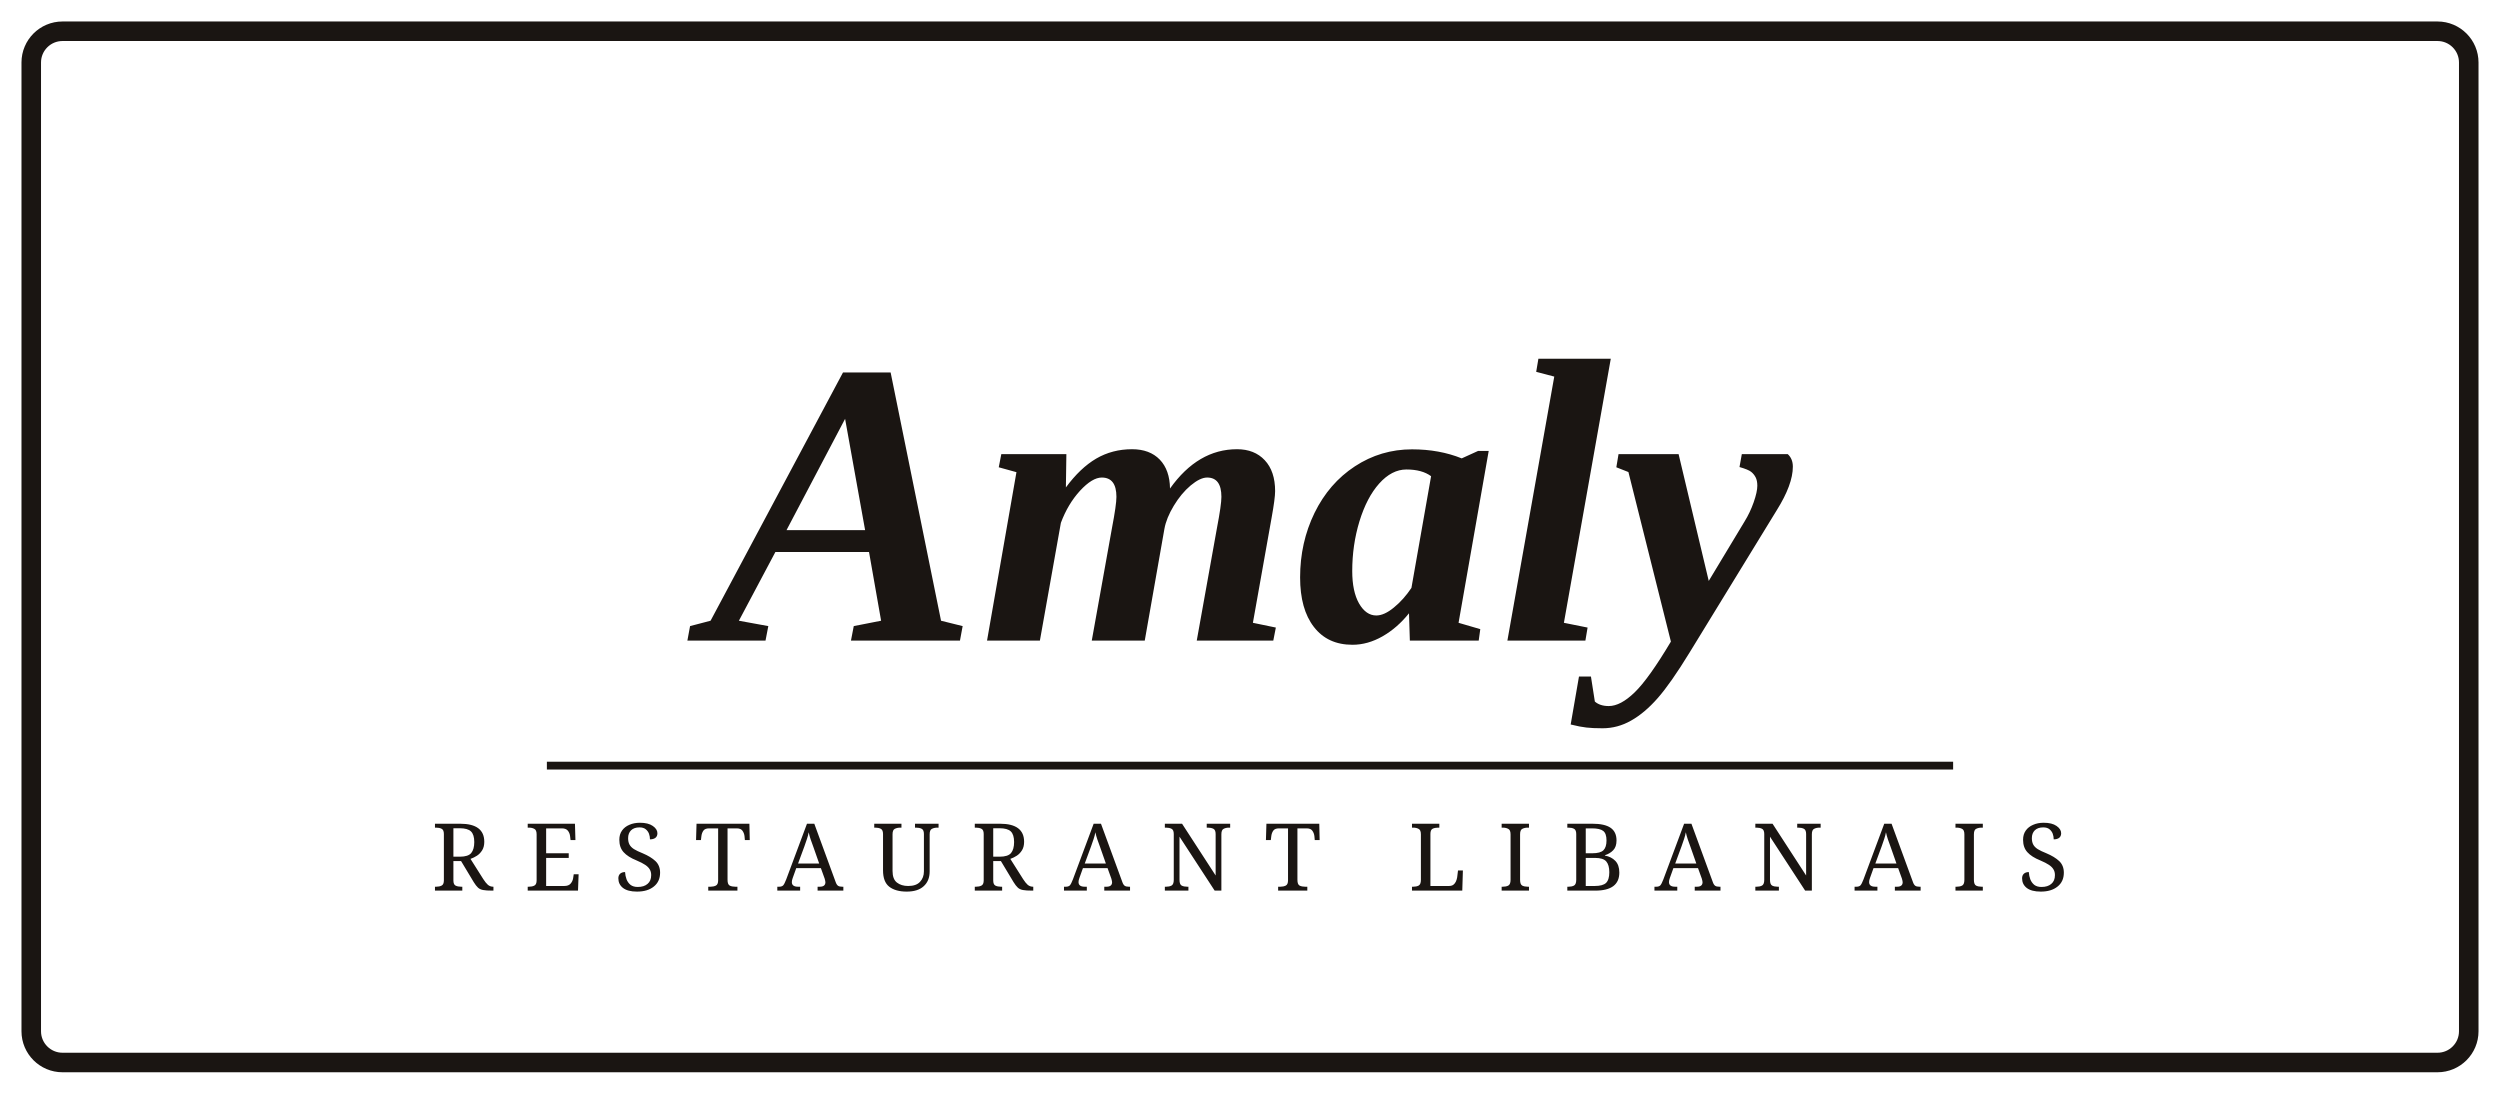
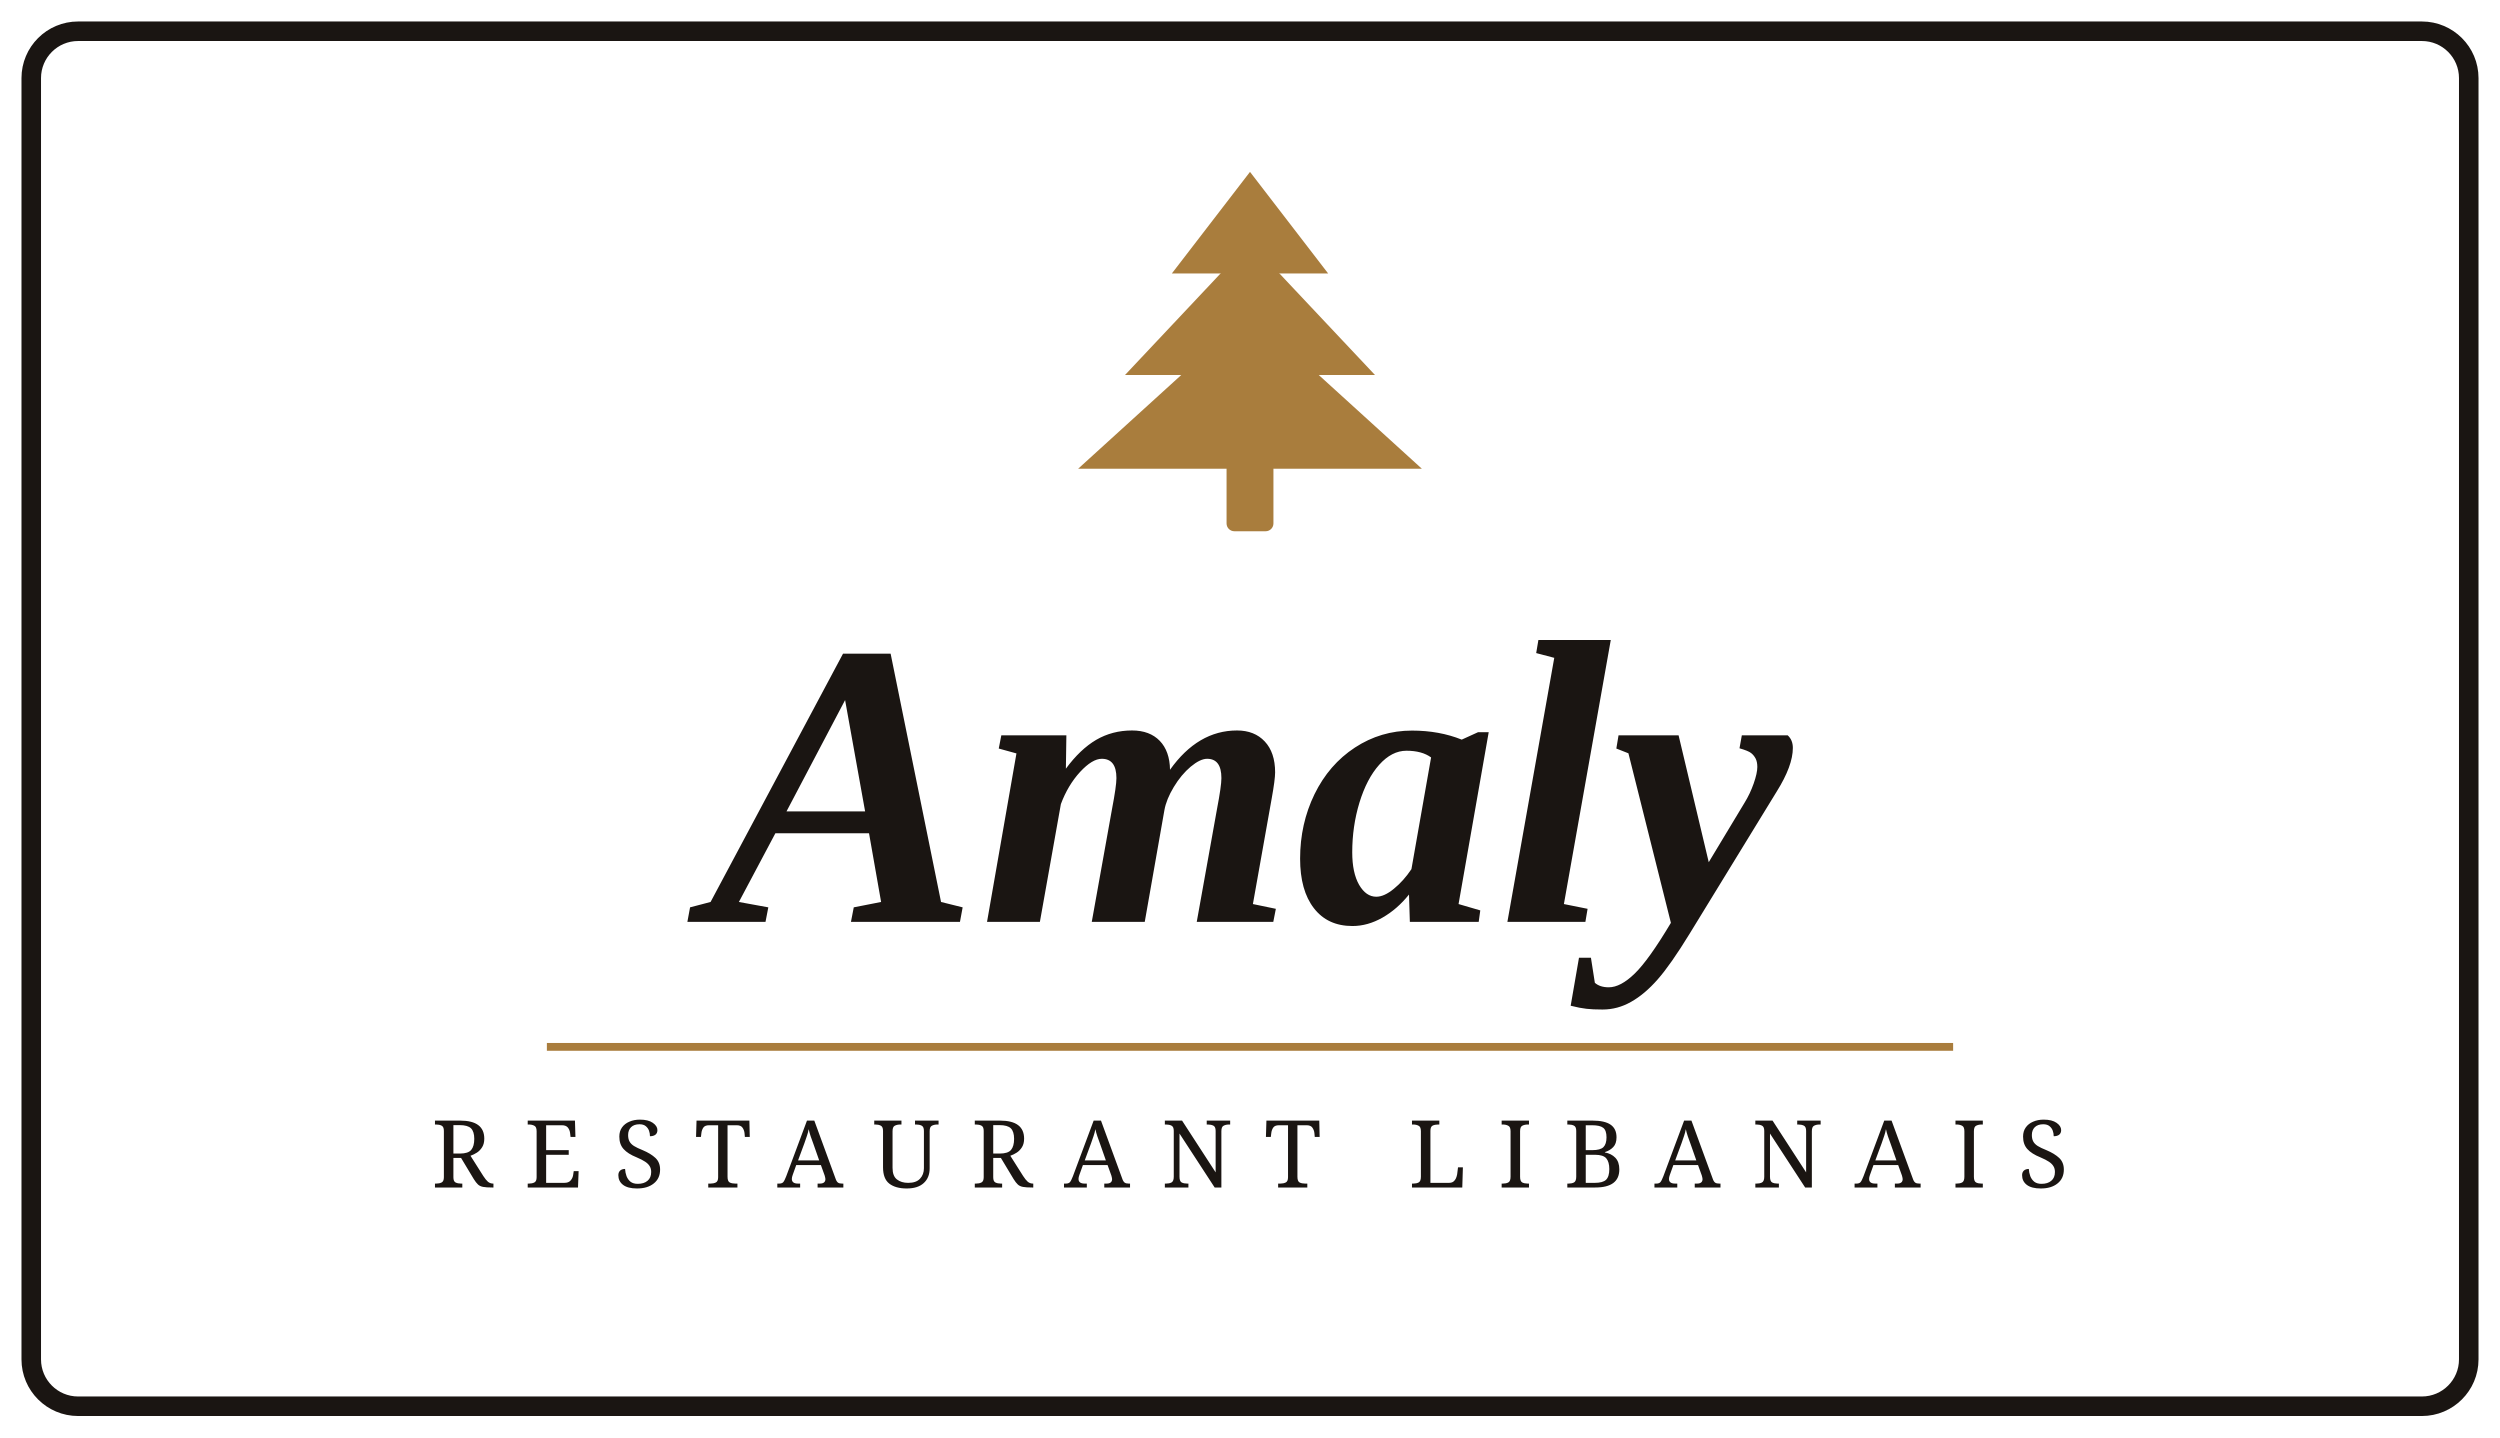
- <svg xmlns="http://www.w3.org/2000/svg" width="320" height="140" viewBox="0 0 320 140">
-   <rect x="4" y="4" width="312" height="132" rx="4" fill="none" stroke="#1a1512" stroke-width="2.5" />
-   <text x="160" y="82" text-anchor="middle" font-family="'Playfair Display', Georgia, 'Times New Roman', serif" font-size="52" font-weight="700" fill="#1a1512" font-style="italic">Amaly</text>
-   <line x1="70" y1="98" x2="250" y2="98" stroke="#1a1512" stroke-width="1" />
-   <text x="160" y="114" text-anchor="middle" font-family="Georgia, serif" font-size="12" letter-spacing="4" fill="#1a1512">RESTAURANT LIBANAIS</text>
+ <svg xmlns="http://www.w3.org/2000/svg" width="320" height="184" viewBox="0 0 320 184" role="img" aria-label="Amaly - Restaurant libanais">
+   <rect x="4" y="4" width="312" height="176" rx="6" fill="none" stroke="#1a1512" stroke-width="2.5" />
+   <g fill="#a97d3d">
+     <path d="M160 22 L170 35 L150 35 Z" />
+     <path d="M160 31 L176 48 L144 48 Z" />
+     <path d="M160 40 L182 60 L138 60 Z" />
+     <rect x="157" y="59" width="6" height="9" rx="1" />
+   </g>
+   <text x="160" y="118" text-anchor="middle" font-family="'Playfair Display', Georgia, 'Times New Roman', serif" font-size="52" font-weight="700" font-style="italic" fill="#1a1512">Amaly</text>
+   <line x1="70" y1="134" x2="250" y2="134" stroke="#a97d3d" stroke-width="1" />
+   <text x="160" y="152" text-anchor="middle" font-family="Georgia, serif" font-size="12" letter-spacing="4" fill="#1a1512">RESTAURANT LIBANAIS</text>
</svg>
